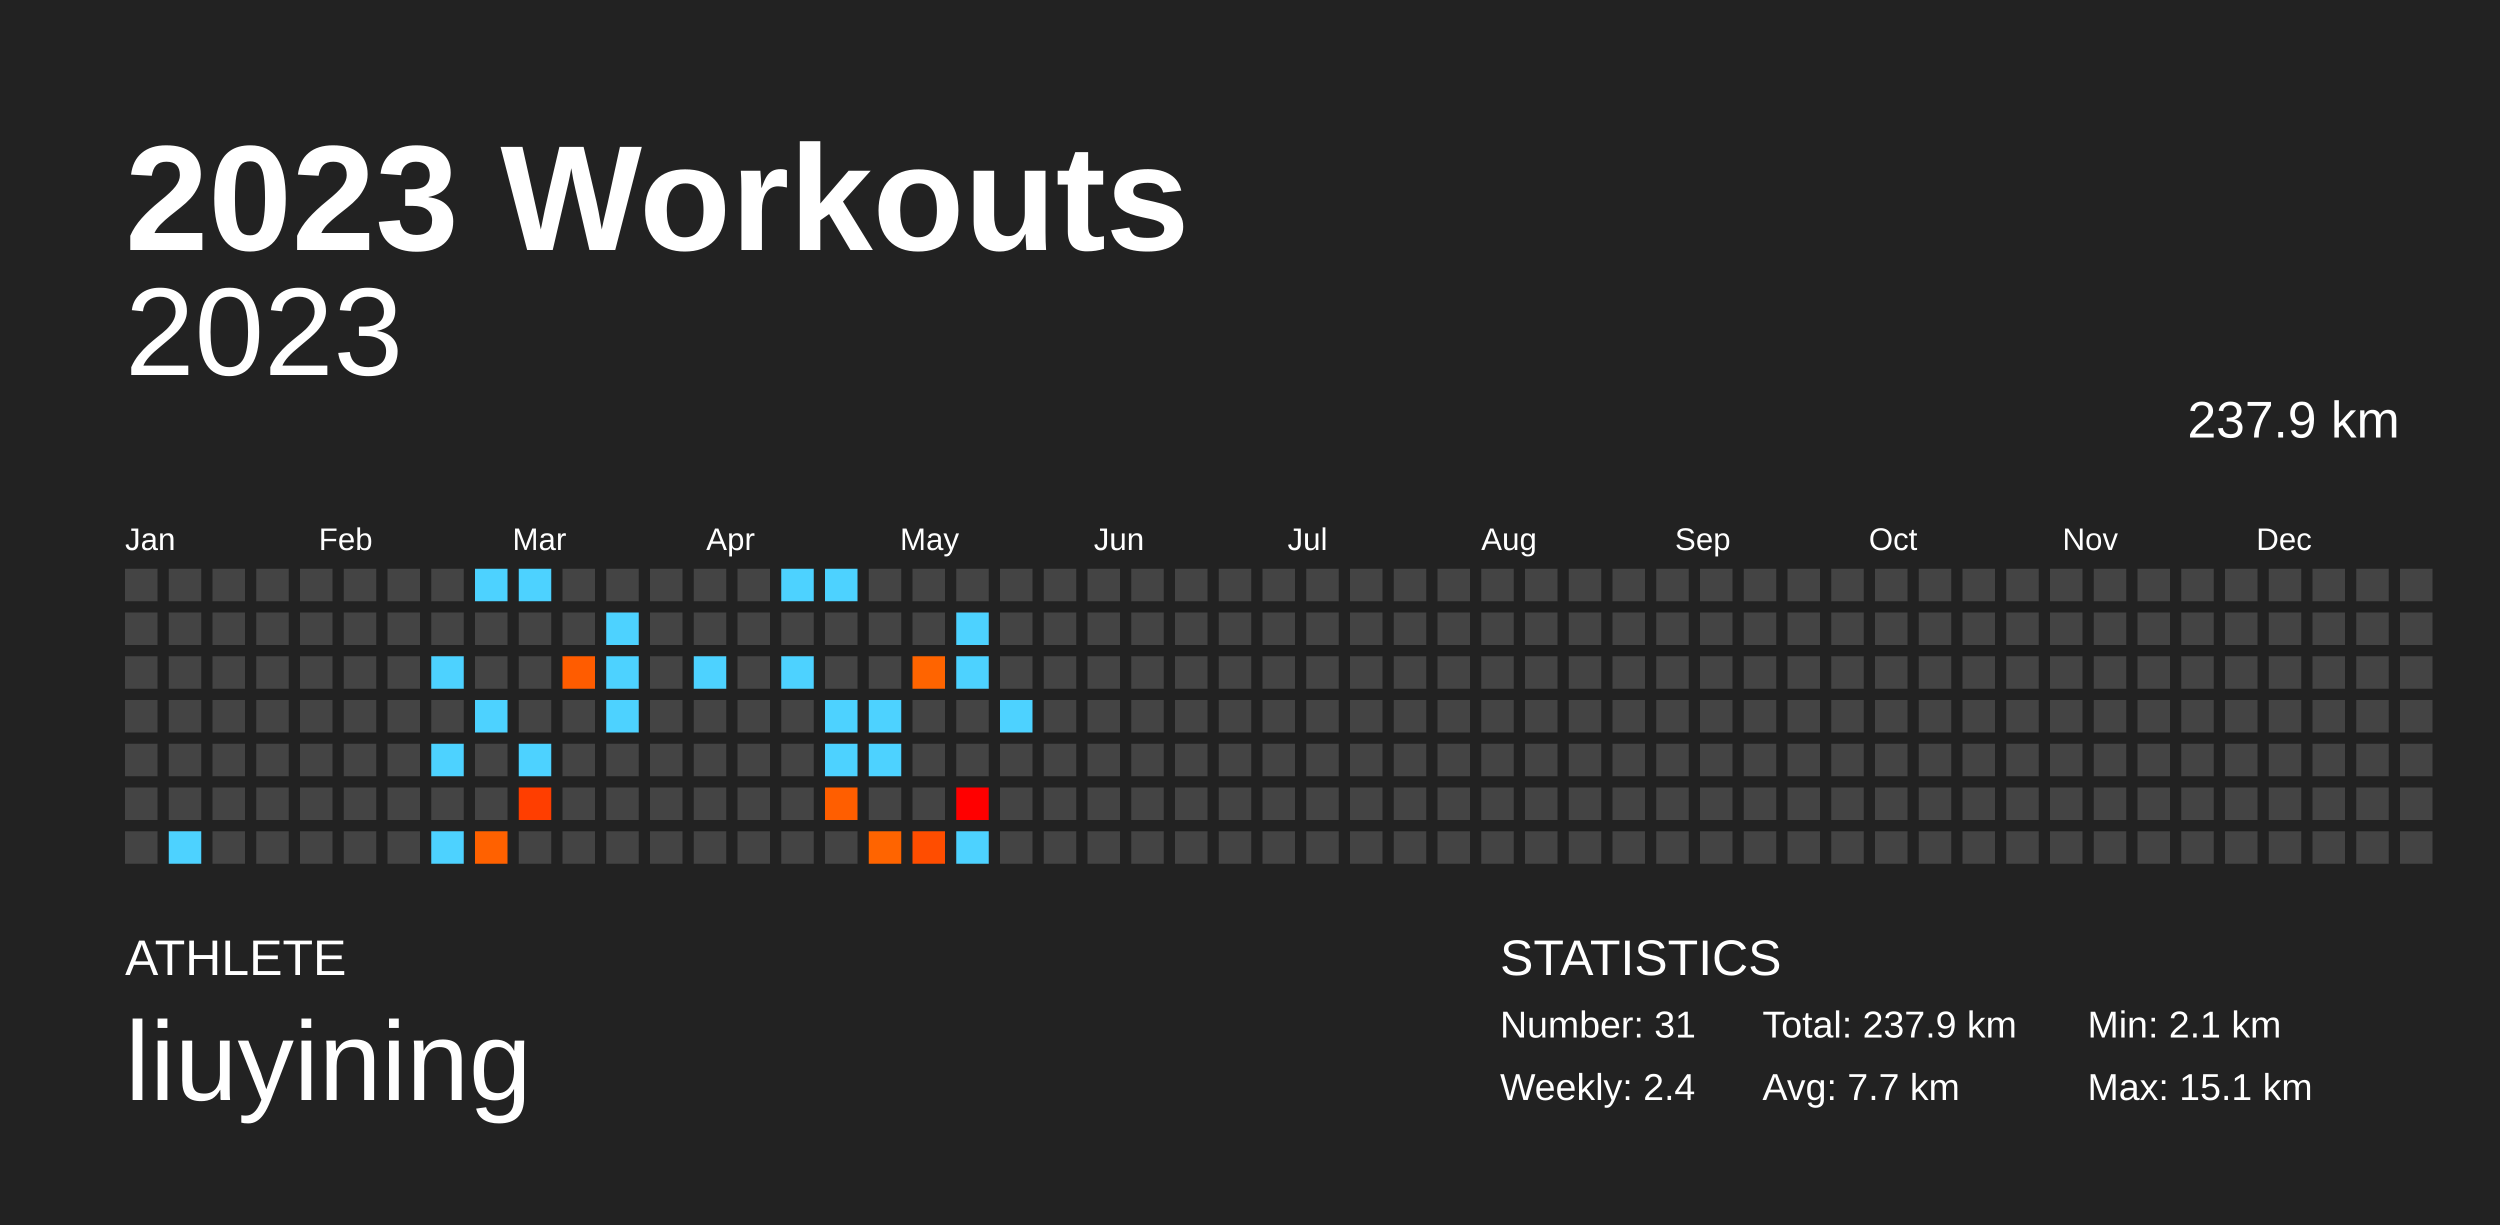
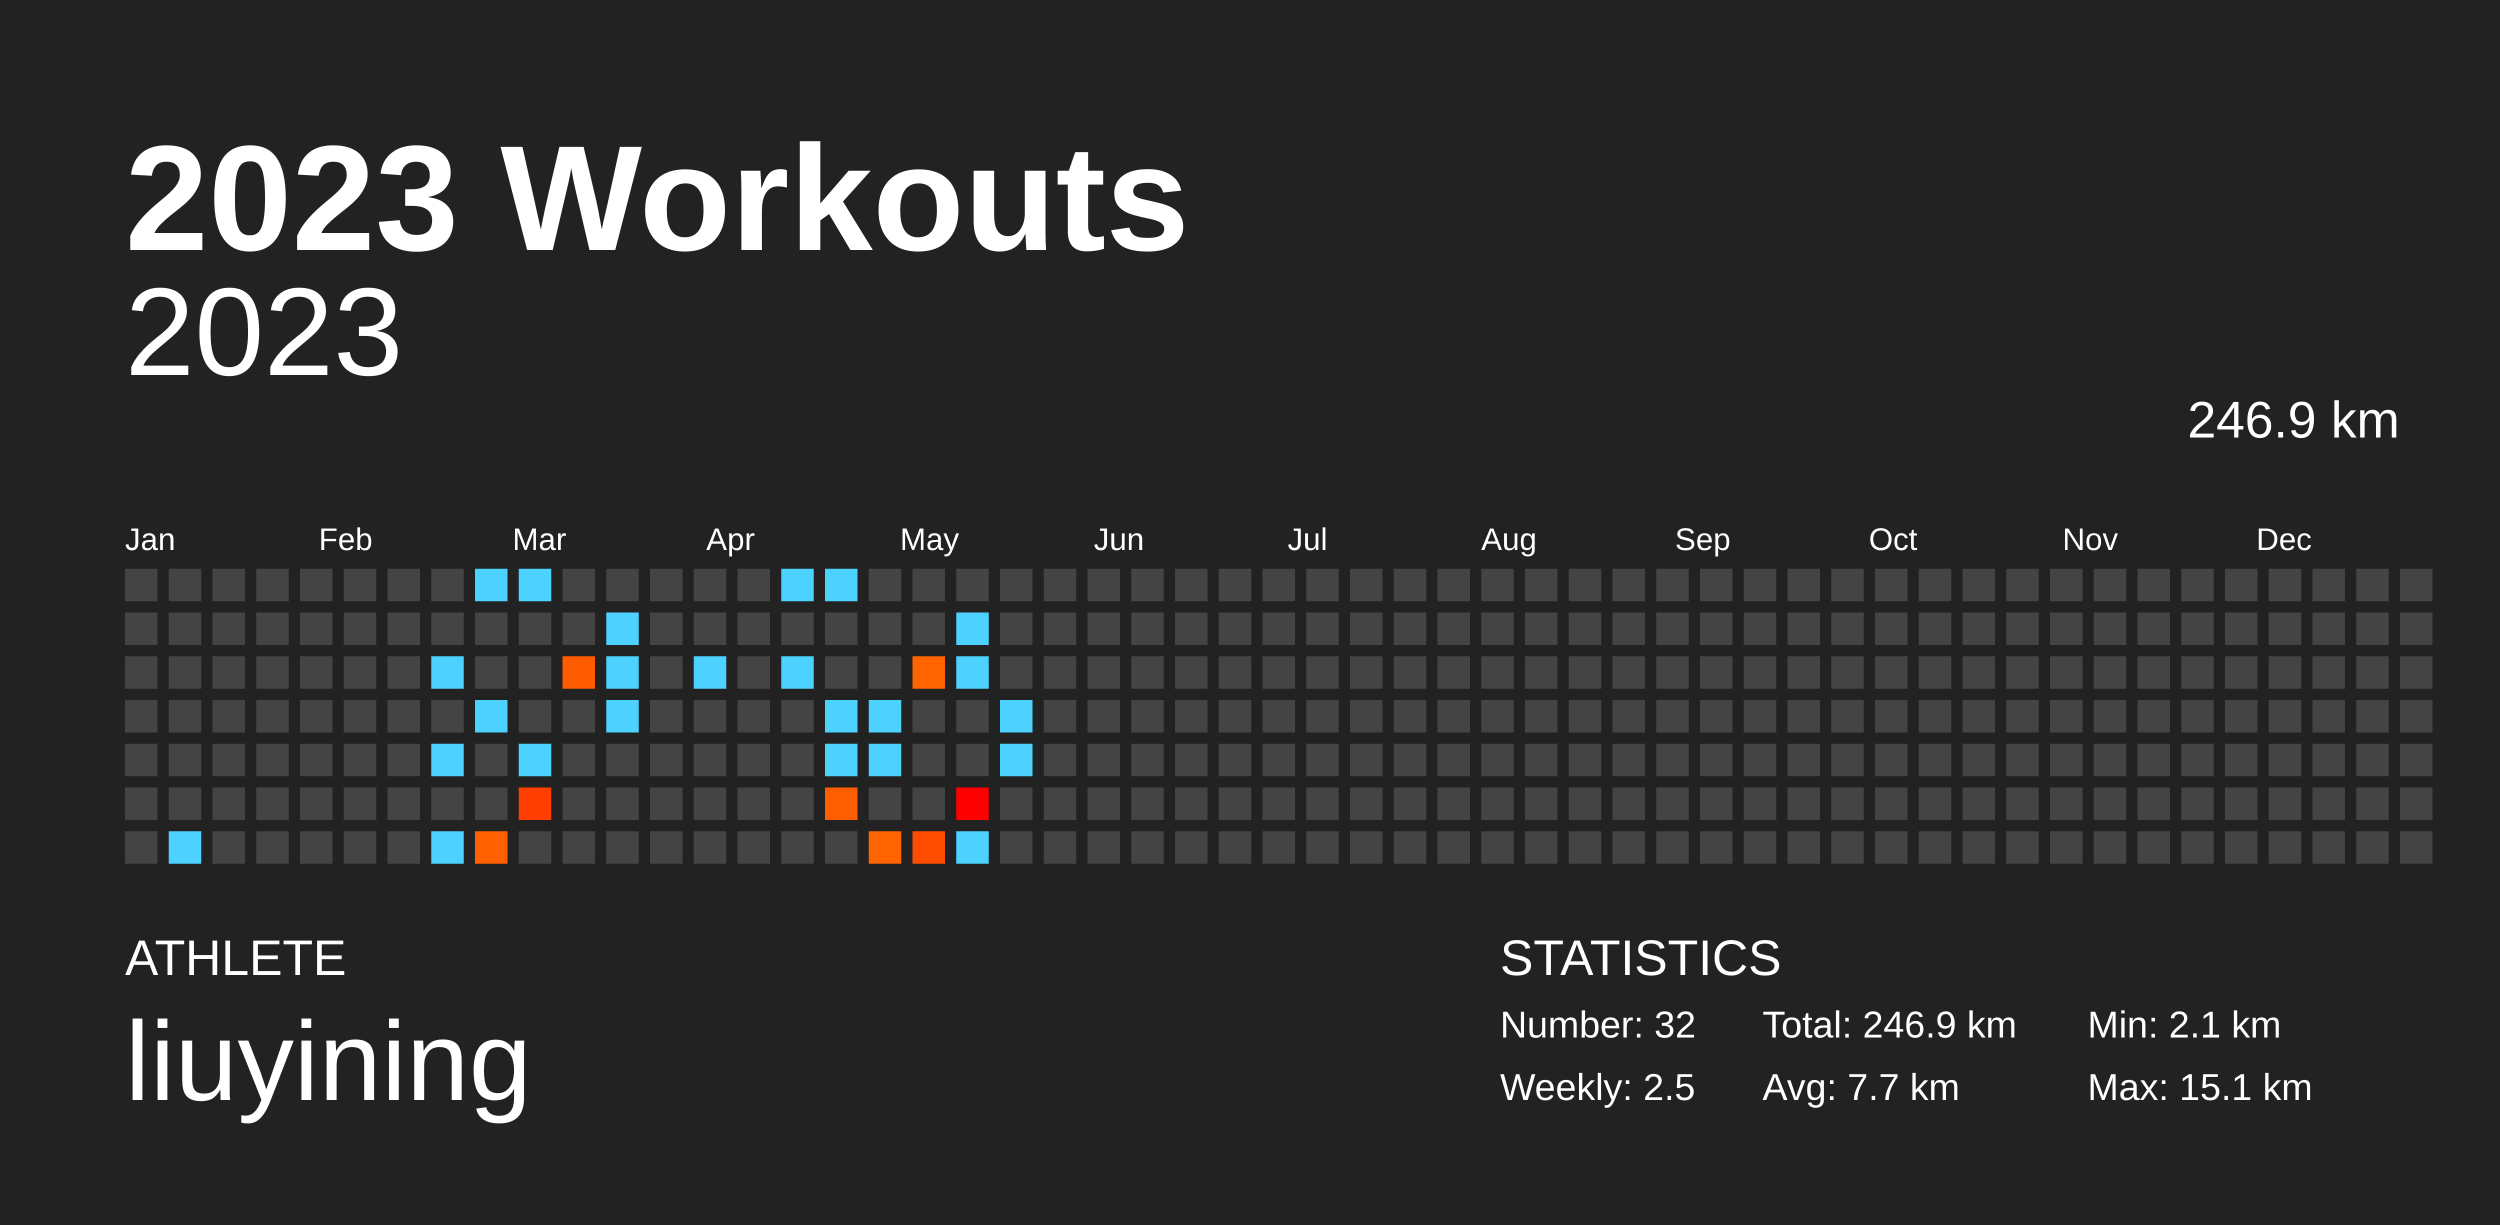
<svg xmlns="http://www.w3.org/2000/svg" baseProfile="full" height="98mm" version="1.1" viewBox="0,0,200,98" width="200mm">
  <defs />
  <rect fill="#222222" height="98" width="200" x="0" y="0" />
  <text fill="#FFFFFF" style="font-size:12px; font-family:Arial; font-weight:bold;" x="10" y="20">2023 Workouts</text>
  <text fill="#FFFFFF" style="font-size:4px; font-family:Arial" x="10" y="78">ATHLETE</text>
  <text fill="#FFFFFF" style="font-size:9px; font-family:Arial" x="10" y="88">liuyining</text>
  <text fill="#FFFFFF" style="font-size:4px; font-family:Arial" x="120" y="78">STATISTICS</text>
-   <text fill="#FFFFFF" style="font-size:3px; font-family:Arial" x="120" y="83">Number: 31</text>
-   <text fill="#FFFFFF" style="font-size:3px; font-family:Arial" x="120" y="88">Weekly: 2.4</text>
-   <text fill="#FFFFFF" style="font-size:3px; font-family:Arial" x="141" y="83">Total: 237.9 km</text>
+   <text fill="#FFFFFF" style="font-size:3px; font-family:Arial" x="120" y="83">Number: 32</text>
+   <text fill="#FFFFFF" style="font-size:3px; font-family:Arial" x="120" y="88">Weekly: 2.5</text>
+   <text fill="#FFFFFF" style="font-size:3px; font-family:Arial" x="141" y="83">Total: 246.9 km</text>
  <text fill="#FFFFFF" style="font-size:3px; font-family:Arial" x="141" y="88">Avg: 7.7 km</text>
  <text fill="#FFFFFF" style="font-size:3px; font-family:Arial" x="167" y="83">Min: 2.1 km</text>
  <text fill="#FFFFFF" style="font-size:3px; font-family:Arial" x="167" y="88">Max: 15.1 km</text>
  <text alignment-baseline="hanging" fill="#FFFFFF" style="font-size:10.0px; font-family:Arial;" x="10" y="30">2023</text>
-   <text alignment-baseline="hanging" fill="#FFFFFF" style="font-size:4.125px; font-family:Arial;" x="175" y="35">237.9 km</text>
+   <text alignment-baseline="hanging" fill="#FFFFFF" style="font-size:4.125px; font-family:Arial;" x="175" y="35">246.9 km</text>
  <text fill="#FFFFFF" style="font-size:2.5px; font-family:Arial" x="10.0" y="44">Jan</text>
  <text fill="#FFFFFF" style="font-size:2.5px; font-family:Arial" x="25.5" y="44">Feb</text>
  <text fill="#FFFFFF" style="font-size:2.5px; font-family:Arial" x="41.0" y="44">Mar</text>
  <text fill="#FFFFFF" style="font-size:2.5px; font-family:Arial" x="56.5" y="44">Apr</text>
  <text fill="#FFFFFF" style="font-size:2.5px; font-family:Arial" x="72.0" y="44">May</text>
  <text fill="#FFFFFF" style="font-size:2.5px; font-family:Arial" x="87.5" y="44">Jun</text>
  <text fill="#FFFFFF" style="font-size:2.5px; font-family:Arial" x="103.0" y="44">Jul</text>
  <text fill="#FFFFFF" style="font-size:2.5px; font-family:Arial" x="118.5" y="44">Aug</text>
  <text fill="#FFFFFF" style="font-size:2.5px; font-family:Arial" x="134.0" y="44">Sep</text>
  <text fill="#FFFFFF" style="font-size:2.5px; font-family:Arial" x="149.5" y="44">Oct</text>
  <text fill="#FFFFFF" style="font-size:2.5px; font-family:Arial" x="165.0" y="44">Nov</text>
  <text fill="#FFFFFF" style="font-size:2.5px; font-family:Arial" x="180.5" y="44">Dec</text>
  <rect fill="#444444" height="2.6" width="2.6" x="10.0" y="45.5" />
  <rect fill="#444444" height="2.6" width="2.6" x="10.0" y="49.0" />
  <rect fill="#444444" height="2.6" width="2.6" x="10.0" y="52.5" />
  <rect fill="#444444" height="2.6" width="2.6" x="10.0" y="56.0" />
  <rect fill="#444444" height="2.6" width="2.6" x="10.0" y="59.5" />
  <rect fill="#444444" height="2.6" width="2.6" x="10.0" y="63.0" />
  <rect fill="#444444" height="2.6" width="2.6" x="10.0" y="66.5" />
  <rect fill="#444444" height="2.6" width="2.6" x="13.5" y="45.5" />
  <rect fill="#444444" height="2.6" width="2.6" x="13.5" y="49.0" />
  <rect fill="#444444" height="2.6" width="2.6" x="13.5" y="52.5" />
  <rect fill="#444444" height="2.6" width="2.6" x="13.5" y="56.0" />
  <rect fill="#444444" height="2.6" width="2.6" x="13.5" y="59.5" />
  <rect fill="#444444" height="2.6" width="2.6" x="13.5" y="63.0" />
  <rect fill="#4dd2ff" height="2.6" width="2.6" x="13.5" y="66.5" />
  <rect fill="#444444" height="2.6" width="2.6" x="17.0" y="45.5" />
  <rect fill="#444444" height="2.6" width="2.6" x="17.0" y="49.0" />
  <rect fill="#444444" height="2.6" width="2.6" x="17.0" y="52.5" />
  <rect fill="#444444" height="2.6" width="2.6" x="17.0" y="56.0" />
  <rect fill="#444444" height="2.6" width="2.6" x="17.0" y="59.5" />
  <rect fill="#444444" height="2.6" width="2.6" x="17.0" y="63.0" />
  <rect fill="#444444" height="2.6" width="2.6" x="17.0" y="66.5" />
  <rect fill="#444444" height="2.6" width="2.6" x="20.5" y="45.5" />
  <rect fill="#444444" height="2.6" width="2.6" x="20.5" y="49.0" />
  <rect fill="#444444" height="2.6" width="2.6" x="20.5" y="52.5" />
  <rect fill="#444444" height="2.6" width="2.6" x="20.5" y="56.0" />
  <rect fill="#444444" height="2.6" width="2.6" x="20.5" y="59.5" />
  <rect fill="#444444" height="2.6" width="2.6" x="20.5" y="63.0" />
  <rect fill="#444444" height="2.6" width="2.6" x="20.5" y="66.5" />
  <rect fill="#444444" height="2.6" width="2.6" x="24.0" y="45.5" />
  <rect fill="#444444" height="2.6" width="2.6" x="24.0" y="49.0" />
  <rect fill="#444444" height="2.6" width="2.6" x="24.0" y="52.5" />
  <rect fill="#444444" height="2.6" width="2.6" x="24.0" y="56.0" />
  <rect fill="#444444" height="2.6" width="2.6" x="24.0" y="59.5" />
  <rect fill="#444444" height="2.6" width="2.6" x="24.0" y="63.0" />
  <rect fill="#444444" height="2.6" width="2.6" x="24.0" y="66.5" />
  <rect fill="#444444" height="2.6" width="2.6" x="27.5" y="45.5" />
  <rect fill="#444444" height="2.6" width="2.6" x="27.5" y="49.0" />
  <rect fill="#444444" height="2.6" width="2.6" x="27.5" y="52.5" />
  <rect fill="#444444" height="2.6" width="2.6" x="27.5" y="56.0" />
  <rect fill="#444444" height="2.6" width="2.6" x="27.5" y="59.5" />
  <rect fill="#444444" height="2.6" width="2.6" x="27.5" y="63.0" />
  <rect fill="#444444" height="2.6" width="2.6" x="27.5" y="66.5" />
  <rect fill="#444444" height="2.6" width="2.6" x="31.0" y="45.5" />
  <rect fill="#444444" height="2.6" width="2.6" x="31.0" y="49.0" />
  <rect fill="#444444" height="2.6" width="2.6" x="31.0" y="52.5" />
  <rect fill="#444444" height="2.6" width="2.6" x="31.0" y="56.0" />
  <rect fill="#444444" height="2.6" width="2.6" x="31.0" y="59.5" />
  <rect fill="#444444" height="2.6" width="2.6" x="31.0" y="63.0" />
  <rect fill="#444444" height="2.6" width="2.6" x="31.0" y="66.5" />
  <rect fill="#444444" height="2.6" width="2.6" x="34.5" y="45.5" />
  <rect fill="#444444" height="2.6" width="2.6" x="34.5" y="49.0" />
  <rect fill="#4dd2ff" height="2.6" width="2.6" x="34.5" y="52.5" />
  <rect fill="#444444" height="2.6" width="2.6" x="34.5" y="56.0" />
  <rect fill="#4dd2ff" height="2.6" width="2.6" x="34.5" y="59.5" />
  <rect fill="#444444" height="2.6" width="2.6" x="34.5" y="63.0" />
  <rect fill="#4dd2ff" height="2.6" width="2.6" x="34.5" y="66.5" />
  <rect fill="#4dd2ff" height="2.6" width="2.6" x="38.0" y="45.5" />
  <rect fill="#444444" height="2.6" width="2.6" x="38.0" y="49.0" />
  <rect fill="#444444" height="2.6" width="2.6" x="38.0" y="52.5" />
  <rect fill="#4dd2ff" height="2.6" width="2.6" x="38.0" y="56.0" />
  <rect fill="#444444" height="2.6" width="2.6" x="38.0" y="59.5" />
  <rect fill="#444444" height="2.6" width="2.6" x="38.0" y="63.0" />
  <rect fill="#ff6100" height="2.6" width="2.6" x="38.0" y="66.5" />
  <rect fill="#4dd2ff" height="2.6" width="2.6" x="41.5" y="45.5" />
  <rect fill="#444444" height="2.6" width="2.6" x="41.5" y="49.0" />
  <rect fill="#444444" height="2.6" width="2.6" x="41.5" y="52.5" />
  <rect fill="#444444" height="2.6" width="2.6" x="41.5" y="56.0" />
  <rect fill="#4dd2ff" height="2.6" width="2.6" x="41.5" y="59.5" />
  <rect fill="#ff3e00" height="2.6" width="2.6" x="41.5" y="63.0" />
  <rect fill="#444444" height="2.6" width="2.6" x="41.5" y="66.5" />
  <rect fill="#444444" height="2.6" width="2.6" x="45.0" y="45.5" />
  <rect fill="#444444" height="2.6" width="2.6" x="45.0" y="49.0" />
  <rect fill="#ff5c00" height="2.6" width="2.6" x="45.0" y="52.5" />
  <rect fill="#444444" height="2.6" width="2.6" x="45.0" y="56.0" />
  <rect fill="#444444" height="2.6" width="2.6" x="45.0" y="59.5" />
  <rect fill="#444444" height="2.6" width="2.6" x="45.0" y="63.0" />
  <rect fill="#444444" height="2.6" width="2.6" x="45.0" y="66.5" />
  <rect fill="#444444" height="2.6" width="2.6" x="48.5" y="45.5" />
  <rect fill="#4dd2ff" height="2.6" width="2.6" x="48.5" y="49.0" />
  <rect fill="#4dd2ff" height="2.6" width="2.6" x="48.5" y="52.5" />
  <rect fill="#4dd2ff" height="2.6" width="2.6" x="48.5" y="56.0" />
  <rect fill="#444444" height="2.6" width="2.6" x="48.5" y="59.5" />
  <rect fill="#444444" height="2.6" width="2.6" x="48.5" y="63.0" />
  <rect fill="#444444" height="2.6" width="2.6" x="48.5" y="66.5" />
  <rect fill="#444444" height="2.6" width="2.6" x="52.0" y="45.5" />
  <rect fill="#444444" height="2.6" width="2.6" x="52.0" y="49.0" />
  <rect fill="#444444" height="2.6" width="2.6" x="52.0" y="52.5" />
  <rect fill="#444444" height="2.6" width="2.6" x="52.0" y="56.0" />
  <rect fill="#444444" height="2.6" width="2.6" x="52.0" y="59.5" />
  <rect fill="#444444" height="2.6" width="2.6" x="52.0" y="63.0" />
  <rect fill="#444444" height="2.6" width="2.6" x="52.0" y="66.5" />
  <rect fill="#444444" height="2.6" width="2.6" x="55.5" y="45.5" />
  <rect fill="#444444" height="2.6" width="2.6" x="55.5" y="49.0" />
  <rect fill="#4dd2ff" height="2.6" width="2.6" x="55.5" y="52.5" />
  <rect fill="#444444" height="2.6" width="2.6" x="55.5" y="56.0" />
  <rect fill="#444444" height="2.6" width="2.6" x="55.5" y="59.5" />
  <rect fill="#444444" height="2.6" width="2.6" x="55.5" y="63.0" />
  <rect fill="#444444" height="2.6" width="2.6" x="55.5" y="66.5" />
  <rect fill="#444444" height="2.6" width="2.6" x="59.0" y="45.5" />
  <rect fill="#444444" height="2.6" width="2.6" x="59.0" y="49.0" />
  <rect fill="#444444" height="2.6" width="2.6" x="59.0" y="52.5" />
  <rect fill="#444444" height="2.6" width="2.6" x="59.0" y="56.0" />
  <rect fill="#444444" height="2.6" width="2.6" x="59.0" y="59.5" />
  <rect fill="#444444" height="2.6" width="2.6" x="59.0" y="63.0" />
  <rect fill="#444444" height="2.6" width="2.6" x="59.0" y="66.5" />
  <rect fill="#4dd2ff" height="2.6" width="2.6" x="62.5" y="45.5" />
  <rect fill="#444444" height="2.6" width="2.6" x="62.5" y="49.0" />
  <rect fill="#4dd2ff" height="2.6" width="2.6" x="62.5" y="52.5" />
  <rect fill="#444444" height="2.6" width="2.6" x="62.5" y="56.0" />
  <rect fill="#444444" height="2.6" width="2.6" x="62.5" y="59.5" />
  <rect fill="#444444" height="2.6" width="2.6" x="62.5" y="63.0" />
  <rect fill="#444444" height="2.6" width="2.6" x="62.5" y="66.5" />
  <rect fill="#4dd2ff" height="2.6" width="2.6" x="66.0" y="45.5" />
  <rect fill="#444444" height="2.6" width="2.6" x="66.0" y="49.0" />
  <rect fill="#444444" height="2.6" width="2.6" x="66.0" y="52.5" />
  <rect fill="#4dd2ff" height="2.6" width="2.6" x="66.0" y="56.0" />
  <rect fill="#4dd2ff" height="2.6" width="2.6" x="66.0" y="59.5" />
  <rect fill="#ff5e00" height="2.6" width="2.6" x="66.0" y="63.0" />
  <rect fill="#444444" height="2.6" width="2.6" x="66.0" y="66.5" />
  <rect fill="#444444" height="2.6" width="2.6" x="69.5" y="45.5" />
  <rect fill="#444444" height="2.6" width="2.6" x="69.5" y="49.0" />
  <rect fill="#444444" height="2.6" width="2.6" x="69.5" y="52.5" />
  <rect fill="#4dd2ff" height="2.6" width="2.6" x="69.5" y="56.0" />
  <rect fill="#4dd2ff" height="2.6" width="2.6" x="69.5" y="59.5" />
  <rect fill="#444444" height="2.6" width="2.6" x="69.5" y="63.0" />
  <rect fill="#ff6400" height="2.6" width="2.6" x="69.5" y="66.5" />
  <rect fill="#444444" height="2.6" width="2.6" x="73.0" y="45.5" />
  <rect fill="#444444" height="2.6" width="2.6" x="73.0" y="49.0" />
  <rect fill="#ff6400" height="2.6" width="2.6" x="73.0" y="52.5" />
  <rect fill="#444444" height="2.6" width="2.6" x="73.0" y="56.0" />
  <rect fill="#444444" height="2.6" width="2.6" x="73.0" y="59.5" />
  <rect fill="#444444" height="2.6" width="2.6" x="73.0" y="63.0" />
  <rect fill="#ff4d00" height="2.6" width="2.6" x="73.0" y="66.5" />
  <rect fill="#444444" height="2.6" width="2.6" x="76.5" y="45.5" />
  <rect fill="#4dd2ff" height="2.6" width="2.6" x="76.5" y="49.0" />
  <rect fill="#4dd2ff" height="2.6" width="2.6" x="76.5" y="52.5" />
  <rect fill="#444444" height="2.6" width="2.6" x="76.5" y="56.0" />
  <rect fill="#444444" height="2.6" width="2.6" x="76.5" y="59.5" />
  <rect fill="#ff0000" height="2.6" width="2.6" x="76.5" y="63.0" />
  <rect fill="#4dd2ff" height="2.6" width="2.6" x="76.5" y="66.5" />
  <rect fill="#444444" height="2.6" width="2.6" x="80.0" y="45.5" />
  <rect fill="#444444" height="2.6" width="2.6" x="80.0" y="49.0" />
  <rect fill="#444444" height="2.6" width="2.6" x="80.0" y="52.5" />
  <rect fill="#4dd2ff" height="2.6" width="2.6" x="80.0" y="56.0" />
-   <rect fill="#444444" height="2.6" width="2.6" x="80.0" y="59.5" />
+   <rect fill="#4dd2ff" height="2.6" width="2.6" x="80.0" y="59.5" />
  <rect fill="#444444" height="2.6" width="2.6" x="80.0" y="63.0" />
  <rect fill="#444444" height="2.6" width="2.6" x="80.0" y="66.5" />
  <rect fill="#444444" height="2.6" width="2.6" x="83.5" y="45.5" />
  <rect fill="#444444" height="2.6" width="2.6" x="83.5" y="49.0" />
  <rect fill="#444444" height="2.6" width="2.6" x="83.5" y="52.5" />
  <rect fill="#444444" height="2.6" width="2.6" x="83.5" y="56.0" />
  <rect fill="#444444" height="2.6" width="2.6" x="83.5" y="59.5" />
  <rect fill="#444444" height="2.6" width="2.6" x="83.5" y="63.0" />
  <rect fill="#444444" height="2.6" width="2.6" x="83.5" y="66.5" />
  <rect fill="#444444" height="2.6" width="2.6" x="87.0" y="45.5" />
  <rect fill="#444444" height="2.6" width="2.6" x="87.0" y="49.0" />
  <rect fill="#444444" height="2.6" width="2.6" x="87.0" y="52.5" />
  <rect fill="#444444" height="2.6" width="2.6" x="87.0" y="56.0" />
  <rect fill="#444444" height="2.6" width="2.6" x="87.0" y="59.5" />
  <rect fill="#444444" height="2.6" width="2.6" x="87.0" y="63.0" />
  <rect fill="#444444" height="2.6" width="2.6" x="87.0" y="66.5" />
  <rect fill="#444444" height="2.6" width="2.6" x="90.5" y="45.5" />
  <rect fill="#444444" height="2.6" width="2.6" x="90.5" y="49.0" />
  <rect fill="#444444" height="2.6" width="2.6" x="90.5" y="52.5" />
  <rect fill="#444444" height="2.6" width="2.6" x="90.5" y="56.0" />
  <rect fill="#444444" height="2.6" width="2.6" x="90.5" y="59.5" />
  <rect fill="#444444" height="2.6" width="2.6" x="90.5" y="63.0" />
  <rect fill="#444444" height="2.6" width="2.6" x="90.5" y="66.5" />
  <rect fill="#444444" height="2.6" width="2.6" x="94.0" y="45.5" />
  <rect fill="#444444" height="2.6" width="2.6" x="94.0" y="49.0" />
  <rect fill="#444444" height="2.6" width="2.6" x="94.0" y="52.5" />
  <rect fill="#444444" height="2.6" width="2.6" x="94.0" y="56.0" />
  <rect fill="#444444" height="2.6" width="2.6" x="94.0" y="59.5" />
  <rect fill="#444444" height="2.6" width="2.6" x="94.0" y="63.0" />
  <rect fill="#444444" height="2.6" width="2.6" x="94.0" y="66.5" />
  <rect fill="#444444" height="2.6" width="2.6" x="97.5" y="45.5" />
  <rect fill="#444444" height="2.6" width="2.6" x="97.5" y="49.0" />
  <rect fill="#444444" height="2.6" width="2.6" x="97.5" y="52.5" />
  <rect fill="#444444" height="2.6" width="2.6" x="97.5" y="56.0" />
  <rect fill="#444444" height="2.6" width="2.6" x="97.5" y="59.5" />
  <rect fill="#444444" height="2.6" width="2.6" x="97.5" y="63.0" />
  <rect fill="#444444" height="2.6" width="2.6" x="97.5" y="66.5" />
  <rect fill="#444444" height="2.6" width="2.6" x="101.0" y="45.5" />
  <rect fill="#444444" height="2.6" width="2.6" x="101.0" y="49.0" />
  <rect fill="#444444" height="2.6" width="2.6" x="101.0" y="52.5" />
  <rect fill="#444444" height="2.6" width="2.6" x="101.0" y="56.0" />
  <rect fill="#444444" height="2.6" width="2.6" x="101.0" y="59.5" />
  <rect fill="#444444" height="2.6" width="2.6" x="101.0" y="63.0" />
  <rect fill="#444444" height="2.6" width="2.6" x="101.0" y="66.5" />
  <rect fill="#444444" height="2.6" width="2.6" x="104.5" y="45.5" />
  <rect fill="#444444" height="2.6" width="2.6" x="104.5" y="49.0" />
  <rect fill="#444444" height="2.6" width="2.6" x="104.5" y="52.5" />
  <rect fill="#444444" height="2.6" width="2.6" x="104.5" y="56.0" />
  <rect fill="#444444" height="2.6" width="2.6" x="104.5" y="59.5" />
  <rect fill="#444444" height="2.6" width="2.6" x="104.5" y="63.0" />
  <rect fill="#444444" height="2.6" width="2.6" x="104.5" y="66.5" />
  <rect fill="#444444" height="2.6" width="2.6" x="108.0" y="45.5" />
  <rect fill="#444444" height="2.6" width="2.6" x="108.0" y="49.0" />
  <rect fill="#444444" height="2.6" width="2.6" x="108.0" y="52.5" />
  <rect fill="#444444" height="2.6" width="2.6" x="108.0" y="56.0" />
  <rect fill="#444444" height="2.6" width="2.6" x="108.0" y="59.5" />
  <rect fill="#444444" height="2.6" width="2.6" x="108.0" y="63.0" />
  <rect fill="#444444" height="2.6" width="2.6" x="108.0" y="66.5" />
  <rect fill="#444444" height="2.6" width="2.6" x="111.5" y="45.5" />
  <rect fill="#444444" height="2.6" width="2.6" x="111.5" y="49.0" />
  <rect fill="#444444" height="2.6" width="2.6" x="111.5" y="52.5" />
  <rect fill="#444444" height="2.6" width="2.6" x="111.5" y="56.0" />
  <rect fill="#444444" height="2.6" width="2.6" x="111.5" y="59.5" />
  <rect fill="#444444" height="2.6" width="2.6" x="111.5" y="63.0" />
  <rect fill="#444444" height="2.6" width="2.6" x="111.5" y="66.5" />
  <rect fill="#444444" height="2.6" width="2.6" x="115.0" y="45.5" />
  <rect fill="#444444" height="2.6" width="2.6" x="115.0" y="49.0" />
  <rect fill="#444444" height="2.6" width="2.6" x="115.0" y="52.5" />
  <rect fill="#444444" height="2.6" width="2.6" x="115.0" y="56.0" />
  <rect fill="#444444" height="2.6" width="2.6" x="115.0" y="59.5" />
  <rect fill="#444444" height="2.6" width="2.6" x="115.0" y="63.0" />
  <rect fill="#444444" height="2.6" width="2.6" x="115.0" y="66.5" />
  <rect fill="#444444" height="2.6" width="2.6" x="118.5" y="45.5" />
  <rect fill="#444444" height="2.6" width="2.6" x="118.5" y="49.0" />
  <rect fill="#444444" height="2.6" width="2.6" x="118.5" y="52.5" />
  <rect fill="#444444" height="2.6" width="2.6" x="118.5" y="56.0" />
  <rect fill="#444444" height="2.6" width="2.6" x="118.5" y="59.5" />
  <rect fill="#444444" height="2.6" width="2.6" x="118.5" y="63.0" />
  <rect fill="#444444" height="2.6" width="2.6" x="118.5" y="66.5" />
  <rect fill="#444444" height="2.6" width="2.6" x="122.0" y="45.5" />
  <rect fill="#444444" height="2.6" width="2.6" x="122.0" y="49.0" />
  <rect fill="#444444" height="2.6" width="2.6" x="122.0" y="52.5" />
  <rect fill="#444444" height="2.6" width="2.6" x="122.0" y="56.0" />
  <rect fill="#444444" height="2.6" width="2.6" x="122.0" y="59.5" />
  <rect fill="#444444" height="2.6" width="2.6" x="122.0" y="63.0" />
  <rect fill="#444444" height="2.6" width="2.6" x="122.0" y="66.5" />
  <rect fill="#444444" height="2.6" width="2.6" x="125.5" y="45.5" />
  <rect fill="#444444" height="2.6" width="2.6" x="125.5" y="49.0" />
  <rect fill="#444444" height="2.6" width="2.6" x="125.5" y="52.5" />
  <rect fill="#444444" height="2.6" width="2.6" x="125.5" y="56.0" />
  <rect fill="#444444" height="2.6" width="2.6" x="125.5" y="59.5" />
  <rect fill="#444444" height="2.6" width="2.6" x="125.5" y="63.0" />
  <rect fill="#444444" height="2.6" width="2.6" x="125.5" y="66.5" />
  <rect fill="#444444" height="2.6" width="2.6" x="129.0" y="45.5" />
  <rect fill="#444444" height="2.6" width="2.6" x="129.0" y="49.0" />
  <rect fill="#444444" height="2.6" width="2.6" x="129.0" y="52.5" />
  <rect fill="#444444" height="2.6" width="2.6" x="129.0" y="56.0" />
  <rect fill="#444444" height="2.6" width="2.6" x="129.0" y="59.5" />
  <rect fill="#444444" height="2.6" width="2.6" x="129.0" y="63.0" />
  <rect fill="#444444" height="2.6" width="2.6" x="129.0" y="66.5" />
  <rect fill="#444444" height="2.6" width="2.6" x="132.5" y="45.5" />
  <rect fill="#444444" height="2.6" width="2.6" x="132.5" y="49.0" />
  <rect fill="#444444" height="2.6" width="2.6" x="132.5" y="52.5" />
  <rect fill="#444444" height="2.6" width="2.6" x="132.5" y="56.0" />
  <rect fill="#444444" height="2.6" width="2.6" x="132.5" y="59.5" />
  <rect fill="#444444" height="2.6" width="2.6" x="132.5" y="63.0" />
  <rect fill="#444444" height="2.6" width="2.6" x="132.5" y="66.5" />
  <rect fill="#444444" height="2.6" width="2.6" x="136.0" y="45.5" />
  <rect fill="#444444" height="2.6" width="2.6" x="136.0" y="49.0" />
  <rect fill="#444444" height="2.6" width="2.6" x="136.0" y="52.5" />
  <rect fill="#444444" height="2.6" width="2.6" x="136.0" y="56.0" />
  <rect fill="#444444" height="2.6" width="2.6" x="136.0" y="59.5" />
  <rect fill="#444444" height="2.6" width="2.6" x="136.0" y="63.0" />
  <rect fill="#444444" height="2.6" width="2.6" x="136.0" y="66.5" />
  <rect fill="#444444" height="2.6" width="2.6" x="139.5" y="45.5" />
  <rect fill="#444444" height="2.6" width="2.6" x="139.5" y="49.0" />
  <rect fill="#444444" height="2.6" width="2.6" x="139.5" y="52.5" />
  <rect fill="#444444" height="2.6" width="2.6" x="139.5" y="56.0" />
  <rect fill="#444444" height="2.6" width="2.6" x="139.5" y="59.5" />
  <rect fill="#444444" height="2.6" width="2.6" x="139.5" y="63.0" />
  <rect fill="#444444" height="2.6" width="2.6" x="139.5" y="66.5" />
  <rect fill="#444444" height="2.6" width="2.6" x="143.0" y="45.5" />
  <rect fill="#444444" height="2.6" width="2.6" x="143.0" y="49.0" />
  <rect fill="#444444" height="2.6" width="2.6" x="143.0" y="52.5" />
  <rect fill="#444444" height="2.6" width="2.6" x="143.0" y="56.0" />
  <rect fill="#444444" height="2.6" width="2.6" x="143.0" y="59.5" />
  <rect fill="#444444" height="2.6" width="2.6" x="143.0" y="63.0" />
  <rect fill="#444444" height="2.6" width="2.6" x="143.0" y="66.5" />
  <rect fill="#444444" height="2.6" width="2.6" x="146.5" y="45.5" />
  <rect fill="#444444" height="2.6" width="2.6" x="146.5" y="49.0" />
  <rect fill="#444444" height="2.6" width="2.6" x="146.5" y="52.5" />
  <rect fill="#444444" height="2.6" width="2.6" x="146.5" y="56.0" />
  <rect fill="#444444" height="2.6" width="2.6" x="146.5" y="59.5" />
  <rect fill="#444444" height="2.6" width="2.6" x="146.5" y="63.0" />
  <rect fill="#444444" height="2.6" width="2.6" x="146.5" y="66.5" />
  <rect fill="#444444" height="2.6" width="2.6" x="150.0" y="45.5" />
  <rect fill="#444444" height="2.6" width="2.6" x="150.0" y="49.0" />
  <rect fill="#444444" height="2.6" width="2.6" x="150.0" y="52.5" />
  <rect fill="#444444" height="2.6" width="2.6" x="150.0" y="56.0" />
  <rect fill="#444444" height="2.6" width="2.6" x="150.0" y="59.5" />
  <rect fill="#444444" height="2.6" width="2.6" x="150.0" y="63.0" />
  <rect fill="#444444" height="2.6" width="2.6" x="150.0" y="66.5" />
  <rect fill="#444444" height="2.6" width="2.6" x="153.5" y="45.5" />
  <rect fill="#444444" height="2.6" width="2.6" x="153.5" y="49.0" />
  <rect fill="#444444" height="2.6" width="2.6" x="153.5" y="52.5" />
  <rect fill="#444444" height="2.6" width="2.6" x="153.5" y="56.0" />
  <rect fill="#444444" height="2.6" width="2.6" x="153.5" y="59.5" />
  <rect fill="#444444" height="2.6" width="2.6" x="153.5" y="63.0" />
  <rect fill="#444444" height="2.6" width="2.6" x="153.5" y="66.5" />
  <rect fill="#444444" height="2.6" width="2.6" x="157.0" y="45.5" />
  <rect fill="#444444" height="2.6" width="2.6" x="157.0" y="49.0" />
  <rect fill="#444444" height="2.6" width="2.6" x="157.0" y="52.5" />
  <rect fill="#444444" height="2.6" width="2.6" x="157.0" y="56.0" />
  <rect fill="#444444" height="2.6" width="2.6" x="157.0" y="59.5" />
  <rect fill="#444444" height="2.6" width="2.6" x="157.0" y="63.0" />
  <rect fill="#444444" height="2.6" width="2.6" x="157.0" y="66.5" />
  <rect fill="#444444" height="2.6" width="2.6" x="160.5" y="45.5" />
  <rect fill="#444444" height="2.6" width="2.6" x="160.5" y="49.0" />
  <rect fill="#444444" height="2.6" width="2.6" x="160.5" y="52.5" />
  <rect fill="#444444" height="2.6" width="2.6" x="160.5" y="56.0" />
  <rect fill="#444444" height="2.6" width="2.6" x="160.5" y="59.5" />
  <rect fill="#444444" height="2.6" width="2.6" x="160.5" y="63.0" />
  <rect fill="#444444" height="2.6" width="2.6" x="160.5" y="66.5" />
  <rect fill="#444444" height="2.6" width="2.6" x="164.0" y="45.5" />
  <rect fill="#444444" height="2.6" width="2.6" x="164.0" y="49.0" />
  <rect fill="#444444" height="2.6" width="2.6" x="164.0" y="52.5" />
  <rect fill="#444444" height="2.6" width="2.6" x="164.0" y="56.0" />
  <rect fill="#444444" height="2.6" width="2.6" x="164.0" y="59.5" />
  <rect fill="#444444" height="2.6" width="2.6" x="164.0" y="63.0" />
  <rect fill="#444444" height="2.6" width="2.6" x="164.0" y="66.5" />
  <rect fill="#444444" height="2.6" width="2.6" x="167.5" y="45.5" />
  <rect fill="#444444" height="2.6" width="2.6" x="167.5" y="49.0" />
  <rect fill="#444444" height="2.6" width="2.6" x="167.5" y="52.5" />
  <rect fill="#444444" height="2.6" width="2.6" x="167.5" y="56.0" />
  <rect fill="#444444" height="2.6" width="2.6" x="167.5" y="59.5" />
  <rect fill="#444444" height="2.6" width="2.6" x="167.5" y="63.0" />
  <rect fill="#444444" height="2.6" width="2.6" x="167.5" y="66.5" />
  <rect fill="#444444" height="2.6" width="2.6" x="171.0" y="45.5" />
  <rect fill="#444444" height="2.6" width="2.6" x="171.0" y="49.0" />
  <rect fill="#444444" height="2.6" width="2.6" x="171.0" y="52.5" />
  <rect fill="#444444" height="2.6" width="2.6" x="171.0" y="56.0" />
  <rect fill="#444444" height="2.6" width="2.6" x="171.0" y="59.5" />
  <rect fill="#444444" height="2.6" width="2.6" x="171.0" y="63.0" />
  <rect fill="#444444" height="2.6" width="2.6" x="171.0" y="66.5" />
  <rect fill="#444444" height="2.6" width="2.6" x="174.5" y="45.5" />
  <rect fill="#444444" height="2.6" width="2.6" x="174.5" y="49.0" />
  <rect fill="#444444" height="2.6" width="2.6" x="174.5" y="52.5" />
  <rect fill="#444444" height="2.6" width="2.6" x="174.5" y="56.0" />
  <rect fill="#444444" height="2.6" width="2.6" x="174.5" y="59.5" />
  <rect fill="#444444" height="2.6" width="2.6" x="174.5" y="63.0" />
  <rect fill="#444444" height="2.6" width="2.6" x="174.5" y="66.5" />
  <rect fill="#444444" height="2.6" width="2.6" x="178.0" y="45.5" />
  <rect fill="#444444" height="2.6" width="2.6" x="178.0" y="49.0" />
  <rect fill="#444444" height="2.6" width="2.6" x="178.0" y="52.5" />
  <rect fill="#444444" height="2.6" width="2.6" x="178.0" y="56.0" />
  <rect fill="#444444" height="2.6" width="2.6" x="178.0" y="59.5" />
  <rect fill="#444444" height="2.6" width="2.6" x="178.0" y="63.0" />
  <rect fill="#444444" height="2.6" width="2.6" x="178.0" y="66.5" />
  <rect fill="#444444" height="2.6" width="2.6" x="181.5" y="45.5" />
  <rect fill="#444444" height="2.6" width="2.6" x="181.5" y="49.0" />
  <rect fill="#444444" height="2.6" width="2.6" x="181.5" y="52.5" />
  <rect fill="#444444" height="2.6" width="2.6" x="181.5" y="56.0" />
  <rect fill="#444444" height="2.6" width="2.6" x="181.5" y="59.5" />
  <rect fill="#444444" height="2.6" width="2.6" x="181.5" y="63.0" />
  <rect fill="#444444" height="2.6" width="2.6" x="181.5" y="66.5" />
  <rect fill="#444444" height="2.6" width="2.6" x="185.0" y="45.5" />
  <rect fill="#444444" height="2.6" width="2.6" x="185.0" y="49.0" />
  <rect fill="#444444" height="2.6" width="2.6" x="185.0" y="52.5" />
  <rect fill="#444444" height="2.6" width="2.6" x="185.0" y="56.0" />
  <rect fill="#444444" height="2.6" width="2.6" x="185.0" y="59.5" />
  <rect fill="#444444" height="2.6" width="2.6" x="185.0" y="63.0" />
  <rect fill="#444444" height="2.6" width="2.6" x="185.0" y="66.5" />
  <rect fill="#444444" height="2.6" width="2.6" x="188.5" y="45.5" />
  <rect fill="#444444" height="2.6" width="2.6" x="188.5" y="49.0" />
  <rect fill="#444444" height="2.6" width="2.6" x="188.5" y="52.5" />
  <rect fill="#444444" height="2.6" width="2.6" x="188.5" y="56.0" />
  <rect fill="#444444" height="2.6" width="2.6" x="188.5" y="59.5" />
  <rect fill="#444444" height="2.6" width="2.6" x="188.5" y="63.0" />
  <rect fill="#444444" height="2.6" width="2.6" x="188.5" y="66.5" />
  <rect fill="#444444" height="2.6" width="2.6" x="192.0" y="45.5" />
  <rect fill="#444444" height="2.6" width="2.6" x="192.0" y="49.0" />
  <rect fill="#444444" height="2.6" width="2.6" x="192.0" y="52.5" />
  <rect fill="#444444" height="2.6" width="2.6" x="192.0" y="56.0" />
  <rect fill="#444444" height="2.6" width="2.6" x="192.0" y="59.5" />
  <rect fill="#444444" height="2.6" width="2.6" x="192.0" y="63.0" />
  <rect fill="#444444" height="2.6" width="2.6" x="192.0" y="66.5" />
</svg>
